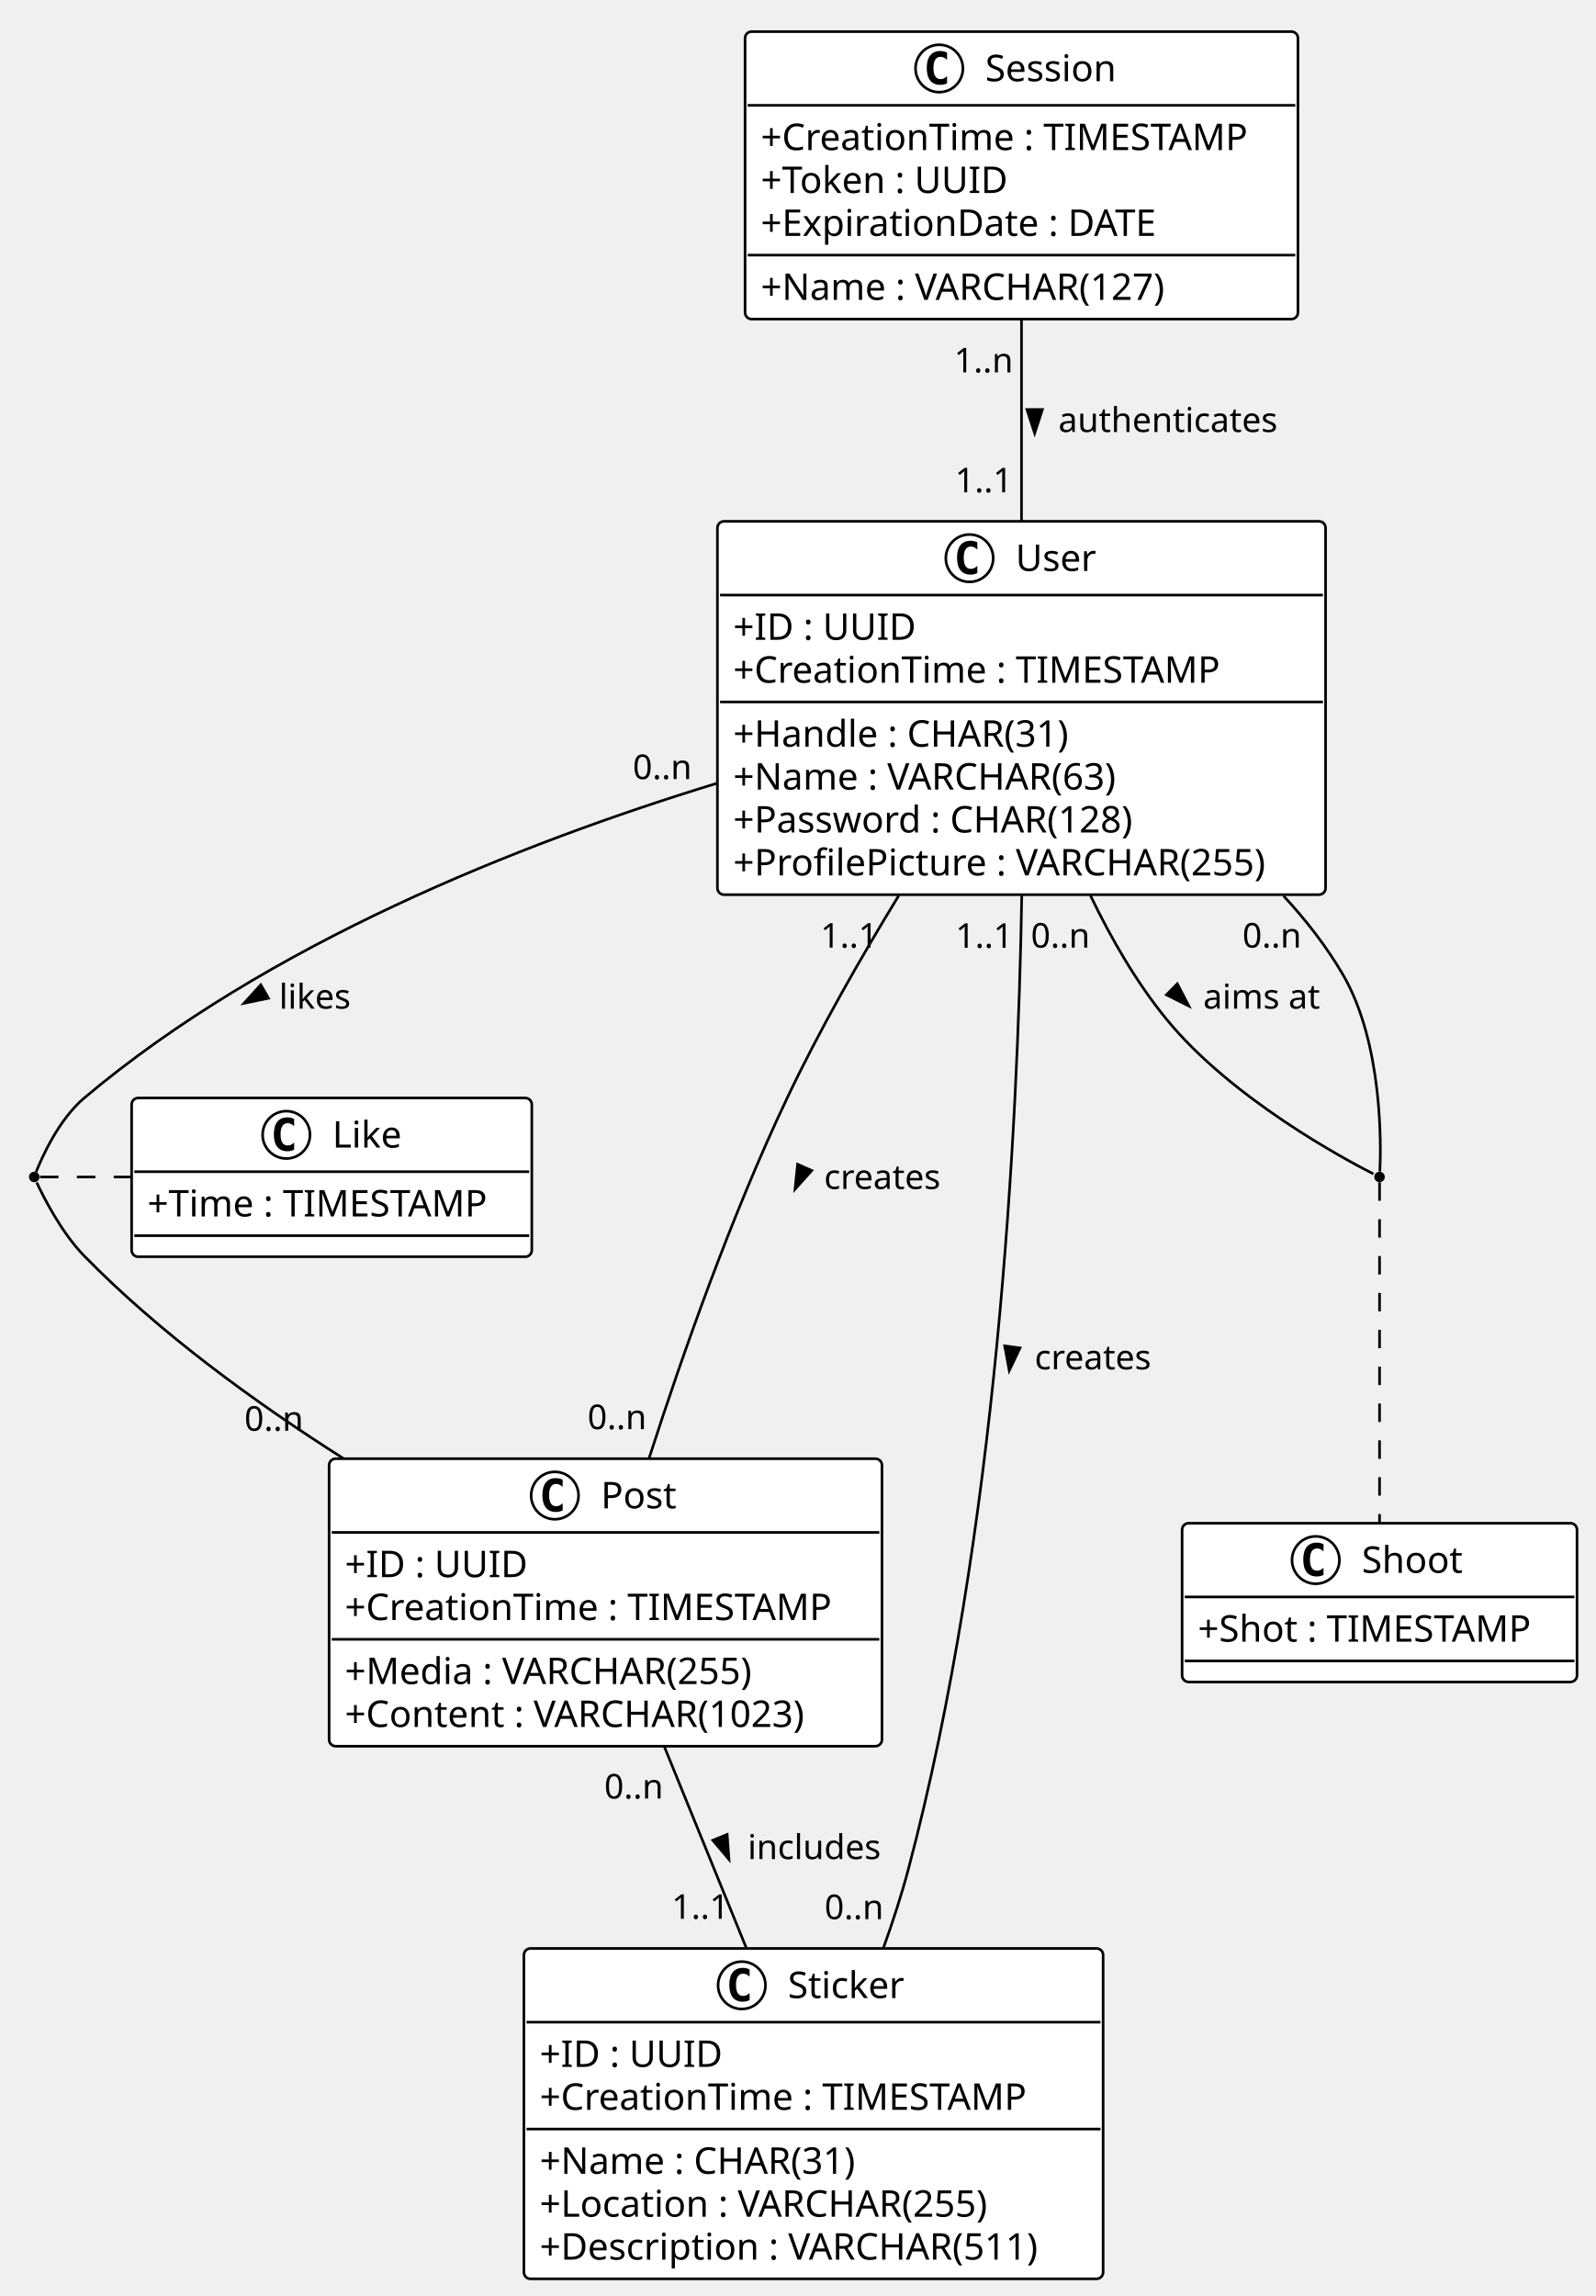
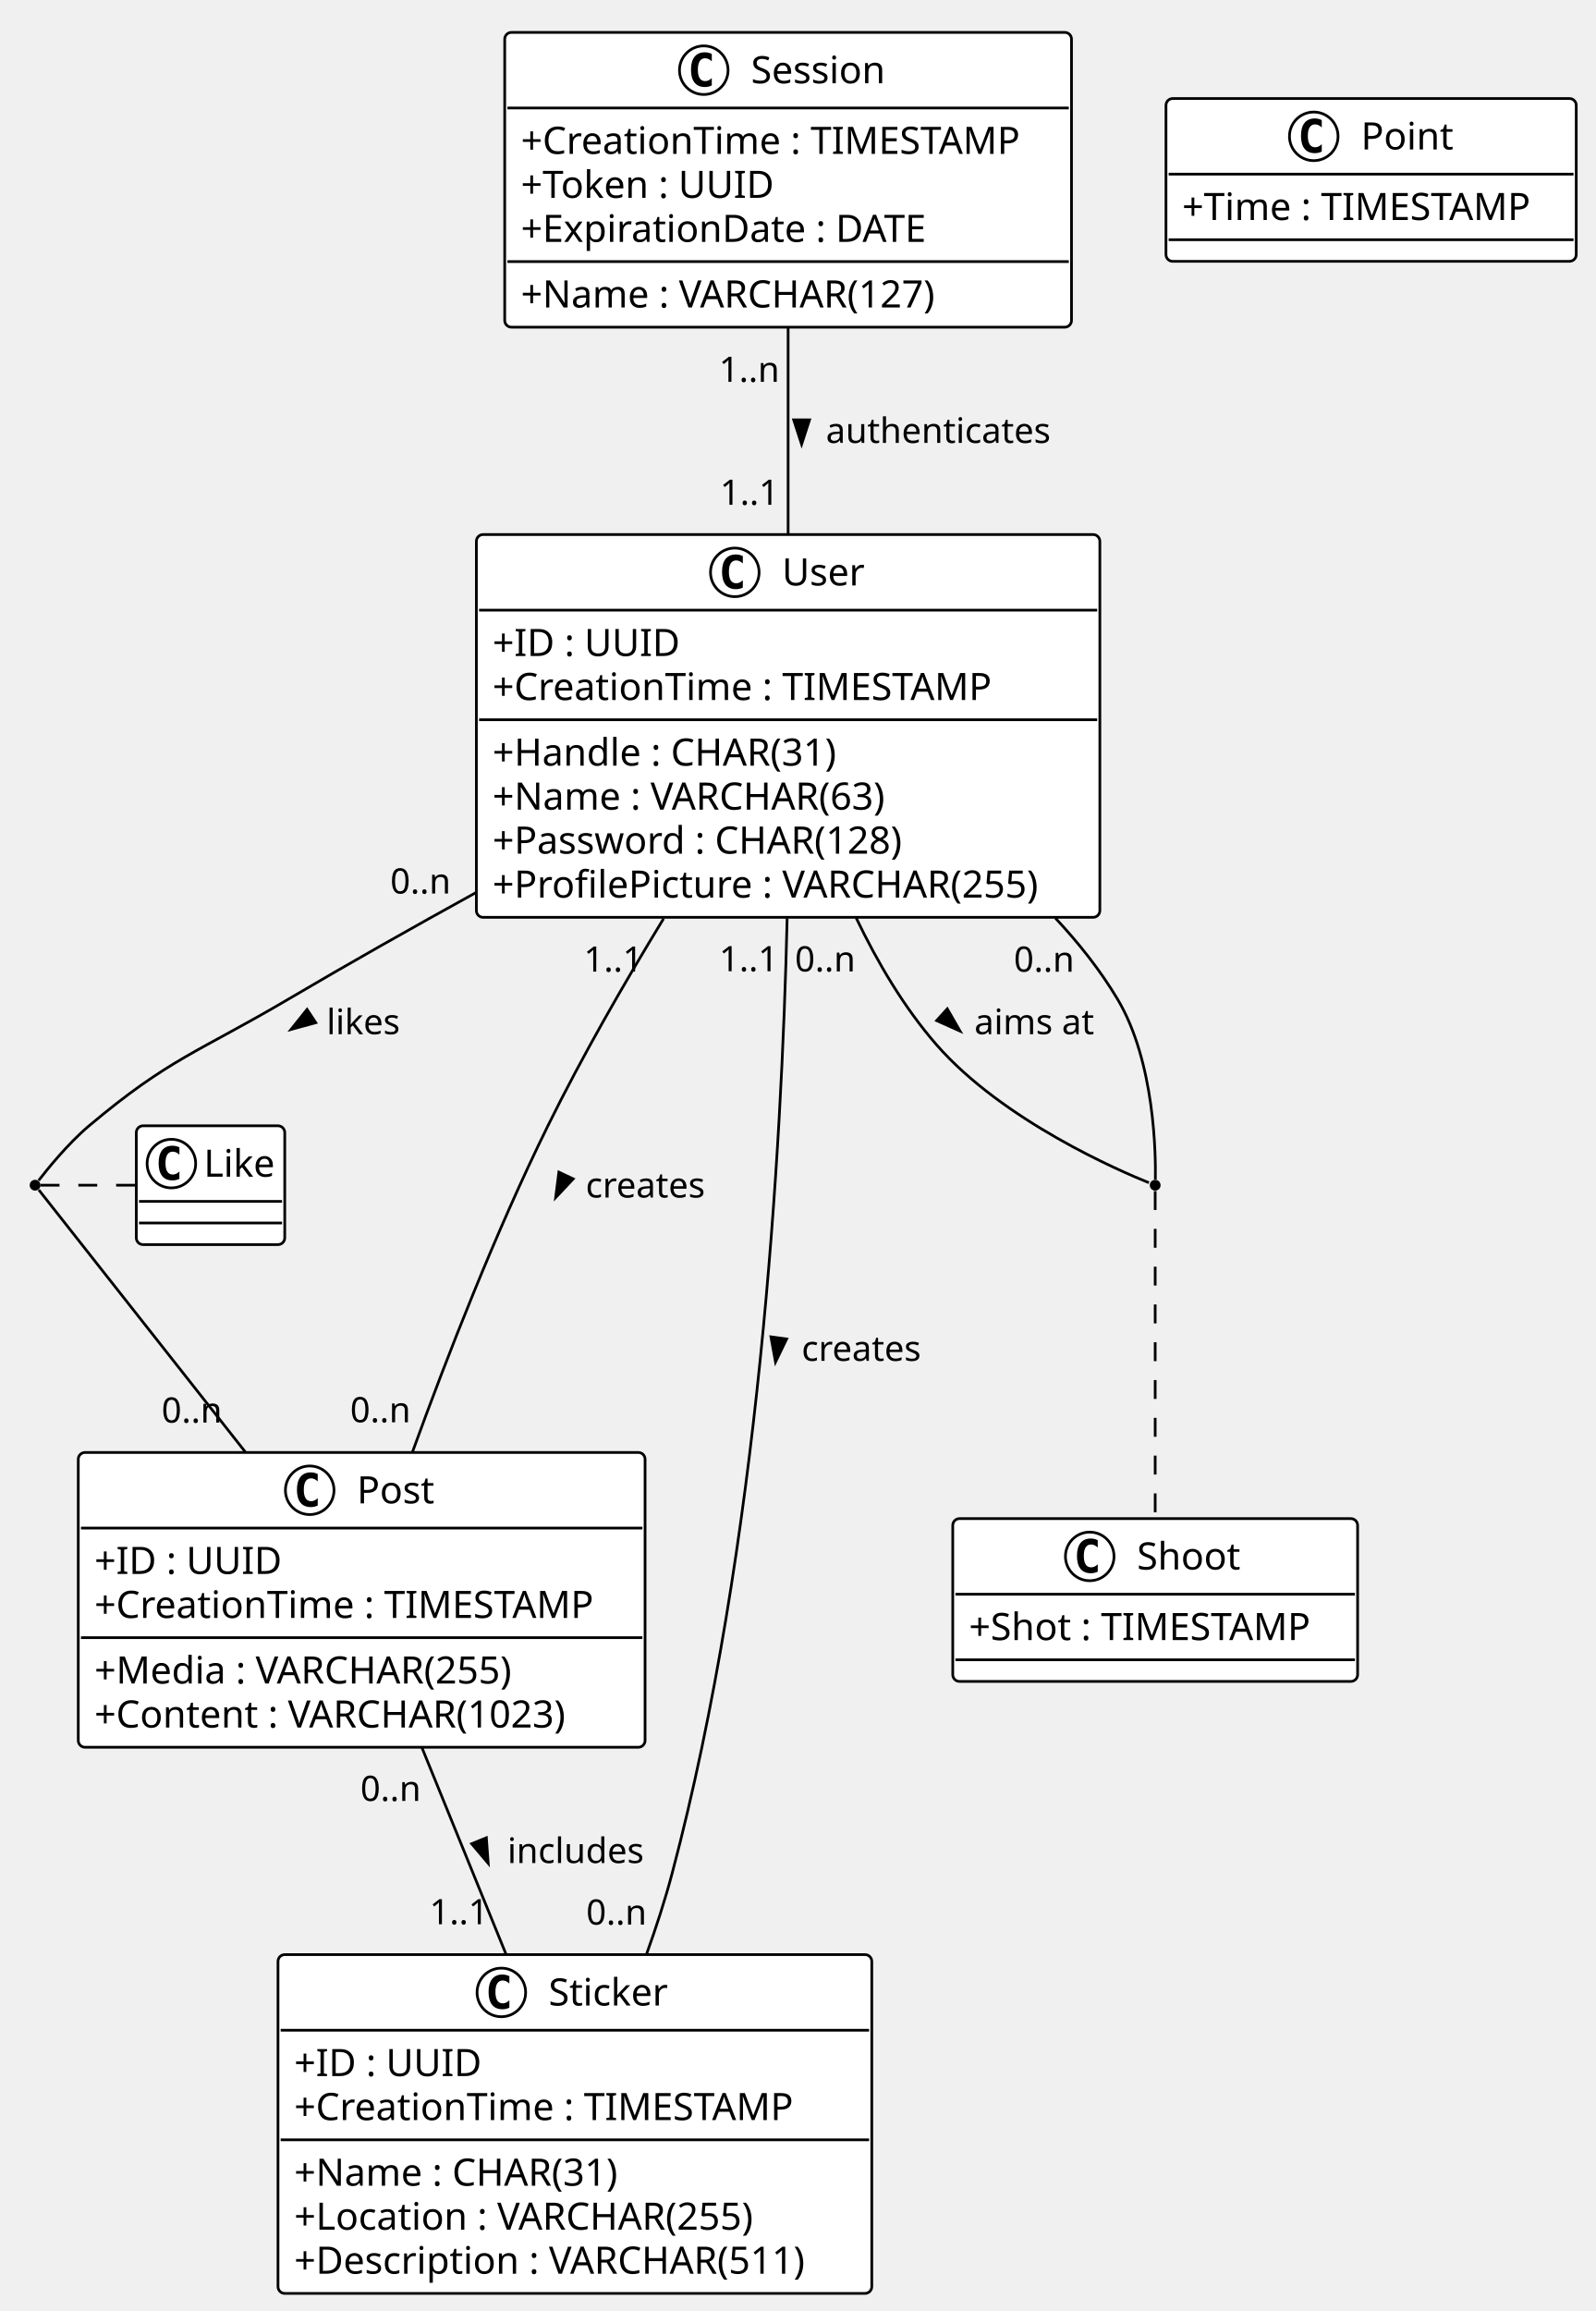
- <svg xmlns="http://www.w3.org/2000/svg" contentStyleType="text/css" height="872px" preserveAspectRatio="none" style="width:606px;height:872px;background:#FFFFFF;" version="1.1" viewBox="0 0 606 872" width="606px" zoomAndPan="magnify">
+ <svg xmlns="http://www.w3.org/2000/svg" contentStyleType="text/css" height="856px" preserveAspectRatio="none" style="width:591px;height:856px;background:#FFFFFF;" version="1.1" viewBox="0 0 591 856" width="591px" zoomAndPan="magnify">
  <defs />
  <g>
    <g id="elem_User">
-       <rect codeLine="4" fill="#FFFFFF" height="141.781" id="User" rx="2.5" ry="2.5" style="stroke:#000000;stroke-width:1.0;" width="231" x="272.5" y="198" />
-       <ellipse cx="368.25" cy="212" fill="#FFFFFF" rx="9" ry="9" style="stroke:#000000;stroke-width:1.0;" />
-       <path d="M371.219,217.641 Q370.641,217.938 370,218.078 Q369.359,218.234 368.656,218.234 Q366.156,218.234 364.828,216.594 Q363.516,214.938 363.516,211.812 Q363.516,208.688 364.828,207.031 Q366.156,205.375 368.656,205.375 Q369.359,205.375 370,205.531 Q370.656,205.688 371.219,205.984 L371.219,208.703 Q370.594,208.125 370,207.859 Q369.406,207.578 368.781,207.578 Q367.438,207.578 366.75,208.656 Q366.062,209.719 366.062,211.812 Q366.062,213.906 366.75,214.984 Q367.438,216.047 368.781,216.047 Q369.406,216.047 370,215.781 Q370.594,215.5 371.219,214.922 L371.219,217.641 Z " fill="#000000" />
-       <text fill="#000000" font-family="Verdana" font-size="14" lengthAdjust="spacing" textLength="32" x="385.75" y="216.847">User</text>
-       <line style="stroke:#000000;stroke-width:1.0;" x1="273.5" x2="502.5" y1="226" y2="226" />
-       <text fill="#000000" font-family="Verdana" font-size="14" lengthAdjust="spacing" textLength="73" x="278.5" y="242.995">+ID : UUID</text>
-       <text fill="#000000" font-family="Verdana" font-size="14" lengthAdjust="spacing" textLength="198" x="278.5" y="259.292">+CreationTime : TIMESTAMP</text>
-       <line style="stroke:#000000;stroke-width:1.0;" x1="273.5" x2="502.5" y1="266.594" y2="266.594" />
-       <text fill="#000000" font-family="Verdana" font-size="14" lengthAdjust="spacing" textLength="140" x="278.5" y="283.589">+Handle : CHAR(31)</text>
-       <text fill="#000000" font-family="Verdana" font-size="14" lengthAdjust="spacing" textLength="160" x="278.5" y="299.886">+Name : VARCHAR(63)</text>
-       <text fill="#000000" font-family="Verdana" font-size="14" lengthAdjust="spacing" textLength="168" x="278.5" y="316.183">+Password : CHAR(128)</text>
-       <text fill="#000000" font-family="Verdana" font-size="14" lengthAdjust="spacing" textLength="219" x="278.5" y="332.479">+ProfilePicture : VARCHAR(255)</text>
+       <rect codeLine="4" fill="#FFFFFF" height="141.781" id="User" rx="2.5" ry="2.5" style="stroke:#000000;stroke-width:1.0;" width="231" x="176.5" y="198" />
+       <ellipse cx="272.25" cy="212" fill="#FFFFFF" rx="9" ry="9" style="stroke:#000000;stroke-width:1.0;" />
+       <path d="M275.219,217.641 Q274.641,217.938 274,218.078 Q273.359,218.234 272.656,218.234 Q270.156,218.234 268.828,216.594 Q267.516,214.938 267.516,211.812 Q267.516,208.688 268.828,207.031 Q270.156,205.375 272.656,205.375 Q273.359,205.375 274,205.531 Q274.656,205.688 275.219,205.984 L275.219,208.703 Q274.594,208.125 274,207.859 Q273.406,207.578 272.781,207.578 Q271.438,207.578 270.75,208.656 Q270.062,209.719 270.062,211.812 Q270.062,213.906 270.75,214.984 Q271.438,216.047 272.781,216.047 Q273.406,216.047 274,215.781 Q274.594,215.5 275.219,214.922 L275.219,217.641 Z " fill="#000000" />
+       <text fill="#000000" font-family="Verdana" font-size="14" lengthAdjust="spacing" textLength="32" x="289.75" y="216.847">User</text>
+       <line style="stroke:#000000;stroke-width:1.0;" x1="177.5" x2="406.5" y1="226" y2="226" />
+       <text fill="#000000" font-family="Verdana" font-size="14" lengthAdjust="spacing" textLength="73" x="182.5" y="242.995">+ID : UUID</text>
+       <text fill="#000000" font-family="Verdana" font-size="14" lengthAdjust="spacing" textLength="198" x="182.5" y="259.292">+CreationTime : TIMESTAMP</text>
+       <line style="stroke:#000000;stroke-width:1.0;" x1="177.5" x2="406.5" y1="266.594" y2="266.594" />
+       <text fill="#000000" font-family="Verdana" font-size="14" lengthAdjust="spacing" textLength="140" x="182.5" y="283.589">+Handle : CHAR(31)</text>
+       <text fill="#000000" font-family="Verdana" font-size="14" lengthAdjust="spacing" textLength="160" x="182.5" y="299.886">+Name : VARCHAR(63)</text>
+       <text fill="#000000" font-family="Verdana" font-size="14" lengthAdjust="spacing" textLength="168" x="182.5" y="316.183">+Password : CHAR(128)</text>
+       <text fill="#000000" font-family="Verdana" font-size="14" lengthAdjust="spacing" textLength="219" x="182.5" y="332.479">+ProfilePicture : VARCHAR(255)</text>
    </g>
    <g id="elem_Post">
-       <rect codeLine="13" fill="#FFFFFF" height="109.188" id="Post" rx="2.5" ry="2.5" style="stroke:#000000;stroke-width:1.0;" width="210" x="125" y="554" />
-       <ellipse cx="210.75" cy="568" fill="#FFFFFF" rx="9" ry="9" style="stroke:#000000;stroke-width:1.0;" />
-       <path d="M213.719,573.641 Q213.141,573.938 212.5,574.078 Q211.859,574.234 211.156,574.234 Q208.656,574.234 207.328,572.594 Q206.016,570.938 206.016,567.812 Q206.016,564.688 207.328,563.031 Q208.656,561.375 211.156,561.375 Q211.859,561.375 212.5,561.531 Q213.156,561.688 213.719,561.984 L213.719,564.703 Q213.094,564.125 212.5,563.859 Q211.906,563.578 211.281,563.578 Q209.938,563.578 209.25,564.656 Q208.562,565.719 208.562,567.812 Q208.562,569.906 209.25,570.984 Q209.938,572.047 211.281,572.047 Q211.906,572.047 212.5,571.781 Q213.094,571.5 213.719,570.922 L213.719,573.641 Z " fill="#000000" />
-       <text fill="#000000" font-family="Verdana" font-size="14" lengthAdjust="spacing" textLength="31" x="228.25" y="572.847">Post</text>
-       <line style="stroke:#000000;stroke-width:1.0;" x1="126" x2="334" y1="582" y2="582" />
-       <text fill="#000000" font-family="Verdana" font-size="14" lengthAdjust="spacing" textLength="73" x="131" y="598.995">+ID : UUID</text>
-       <text fill="#000000" font-family="Verdana" font-size="14" lengthAdjust="spacing" textLength="198" x="131" y="615.292">+CreationTime : TIMESTAMP</text>
-       <line style="stroke:#000000;stroke-width:1.0;" x1="126" x2="334" y1="622.594" y2="622.594" />
-       <text fill="#000000" font-family="Verdana" font-size="14" lengthAdjust="spacing" textLength="170" x="131" y="639.589">+Media : VARCHAR(255)</text>
-       <text fill="#000000" font-family="Verdana" font-size="14" lengthAdjust="spacing" textLength="194" x="131" y="655.886">+Content : VARCHAR(1023)</text>
+       <rect codeLine="13" fill="#FFFFFF" height="109.188" id="Post" rx="2.5" ry="2.5" style="stroke:#000000;stroke-width:1.0;" width="210" x="29" y="538" />
+       <ellipse cx="114.75" cy="552" fill="#FFFFFF" rx="9" ry="9" style="stroke:#000000;stroke-width:1.0;" />
+       <path d="M117.719,557.641 Q117.141,557.938 116.5,558.078 Q115.859,558.234 115.156,558.234 Q112.656,558.234 111.328,556.594 Q110.016,554.938 110.016,551.812 Q110.016,548.688 111.328,547.031 Q112.656,545.375 115.156,545.375 Q115.859,545.375 116.5,545.531 Q117.156,545.688 117.719,545.984 L117.719,548.703 Q117.094,548.125 116.5,547.859 Q115.906,547.578 115.281,547.578 Q113.938,547.578 113.25,548.656 Q112.562,549.719 112.562,551.812 Q112.562,553.906 113.25,554.984 Q113.938,556.047 115.281,556.047 Q115.906,556.047 116.5,555.781 Q117.094,555.5 117.719,554.922 L117.719,557.641 Z " fill="#000000" />
+       <text fill="#000000" font-family="Verdana" font-size="14" lengthAdjust="spacing" textLength="31" x="132.25" y="556.847">Post</text>
+       <line style="stroke:#000000;stroke-width:1.0;" x1="30" x2="238" y1="566" y2="566" />
+       <text fill="#000000" font-family="Verdana" font-size="14" lengthAdjust="spacing" textLength="73" x="35" y="582.995">+ID : UUID</text>
+       <text fill="#000000" font-family="Verdana" font-size="14" lengthAdjust="spacing" textLength="198" x="35" y="599.292">+CreationTime : TIMESTAMP</text>
+       <line style="stroke:#000000;stroke-width:1.0;" x1="30" x2="238" y1="606.594" y2="606.594" />
+       <text fill="#000000" font-family="Verdana" font-size="14" lengthAdjust="spacing" textLength="170" x="35" y="623.589">+Media : VARCHAR(255)</text>
+       <text fill="#000000" font-family="Verdana" font-size="14" lengthAdjust="spacing" textLength="194" x="35" y="639.886">+Content : VARCHAR(1023)</text>
    </g>
    <g id="elem_Sticker">
-       <rect codeLine="24" fill="#FFFFFF" height="125.484" id="Sticker" rx="2.5" ry="2.5" style="stroke:#000000;stroke-width:1.0;" width="220" x="199" y="740" />
-       <ellipse cx="281.75" cy="754" fill="#FFFFFF" rx="9" ry="9" style="stroke:#000000;stroke-width:1.0;" />
-       <path d="M284.719,759.641 Q284.141,759.938 283.5,760.078 Q282.859,760.234 282.156,760.234 Q279.656,760.234 278.328,758.594 Q277.016,756.938 277.016,753.812 Q277.016,750.688 278.328,749.031 Q279.656,747.375 282.156,747.375 Q282.859,747.375 283.5,747.531 Q284.156,747.688 284.719,747.984 L284.719,750.703 Q284.094,750.125 283.5,749.859 Q282.906,749.578 282.281,749.578 Q280.938,749.578 280.25,750.656 Q279.562,751.719 279.562,753.812 Q279.562,755.906 280.25,756.984 Q280.938,758.047 282.281,758.047 Q282.906,758.047 283.5,757.781 Q284.094,757.5 284.719,756.922 L284.719,759.641 Z " fill="#000000" />
-       <text fill="#000000" font-family="Verdana" font-size="14" lengthAdjust="spacing" textLength="47" x="299.25" y="758.847">Sticker</text>
-       <line style="stroke:#000000;stroke-width:1.0;" x1="200" x2="418" y1="768" y2="768" />
-       <text fill="#000000" font-family="Verdana" font-size="14" lengthAdjust="spacing" textLength="73" x="205" y="784.995">+ID : UUID</text>
-       <text fill="#000000" font-family="Verdana" font-size="14" lengthAdjust="spacing" textLength="198" x="205" y="801.292">+CreationTime : TIMESTAMP</text>
-       <line style="stroke:#000000;stroke-width:1.0;" x1="200" x2="418" y1="808.594" y2="808.594" />
-       <text fill="#000000" font-family="Verdana" font-size="14" lengthAdjust="spacing" textLength="132" x="205" y="825.589">+Name : CHAR(31)</text>
-       <text fill="#000000" font-family="Verdana" font-size="14" lengthAdjust="spacing" textLength="187" x="205" y="841.886">+Location : VARCHAR(255)</text>
-       <text fill="#000000" font-family="Verdana" font-size="14" lengthAdjust="spacing" textLength="208" x="205" y="858.183">+Description : VARCHAR(511)</text>
+       <rect codeLine="24" fill="#FFFFFF" height="125.484" id="Sticker" rx="2.5" ry="2.5" style="stroke:#000000;stroke-width:1.0;" width="220" x="103" y="724" />
+       <ellipse cx="185.75" cy="738" fill="#FFFFFF" rx="9" ry="9" style="stroke:#000000;stroke-width:1.0;" />
+       <path d="M188.719,743.641 Q188.141,743.938 187.5,744.078 Q186.859,744.234 186.156,744.234 Q183.656,744.234 182.328,742.594 Q181.016,740.938 181.016,737.812 Q181.016,734.688 182.328,733.031 Q183.656,731.375 186.156,731.375 Q186.859,731.375 187.5,731.531 Q188.156,731.688 188.719,731.984 L188.719,734.703 Q188.094,734.125 187.5,733.859 Q186.906,733.578 186.281,733.578 Q184.938,733.578 184.25,734.656 Q183.562,735.719 183.562,737.812 Q183.562,739.906 184.25,740.984 Q184.938,742.047 186.281,742.047 Q186.906,742.047 187.5,741.781 Q188.094,741.5 188.719,740.922 L188.719,743.641 Z " fill="#000000" />
+       <text fill="#000000" font-family="Verdana" font-size="14" lengthAdjust="spacing" textLength="47" x="203.25" y="742.847">Sticker</text>
+       <line style="stroke:#000000;stroke-width:1.0;" x1="104" x2="322" y1="752" y2="752" />
+       <text fill="#000000" font-family="Verdana" font-size="14" lengthAdjust="spacing" textLength="73" x="109" y="768.995">+ID : UUID</text>
+       <text fill="#000000" font-family="Verdana" font-size="14" lengthAdjust="spacing" textLength="198" x="109" y="785.292">+CreationTime : TIMESTAMP</text>
+       <line style="stroke:#000000;stroke-width:1.0;" x1="104" x2="322" y1="792.594" y2="792.594" />
+       <text fill="#000000" font-family="Verdana" font-size="14" lengthAdjust="spacing" textLength="132" x="109" y="809.589">+Name : CHAR(31)</text>
+       <text fill="#000000" font-family="Verdana" font-size="14" lengthAdjust="spacing" textLength="187" x="109" y="825.886">+Location : VARCHAR(255)</text>
+       <text fill="#000000" font-family="Verdana" font-size="14" lengthAdjust="spacing" textLength="208" x="109" y="842.183">+Description : VARCHAR(511)</text>
    </g>
    <g id="elem_Shoot">
-       <rect codeLine="44" fill="#FFFFFF" height="60.297" id="Shoot" rx="2.5" ry="2.5" style="stroke:#000000;stroke-width:1.0;" width="150" x="449" y="578.5" />
-       <ellipse cx="499.75" cy="592.5" fill="#FFFFFF" rx="9" ry="9" style="stroke:#000000;stroke-width:1.0;" />
-       <path d="M502.719,598.141 Q502.141,598.438 501.5,598.578 Q500.859,598.734 500.156,598.734 Q497.656,598.734 496.328,597.094 Q495.016,595.438 495.016,592.312 Q495.016,589.188 496.328,587.531 Q497.656,585.875 500.156,585.875 Q500.859,585.875 501.5,586.031 Q502.156,586.188 502.719,586.484 L502.719,589.203 Q502.094,588.625 501.5,588.359 Q500.906,588.078 500.281,588.078 Q498.938,588.078 498.25,589.156 Q497.562,590.219 497.562,592.312 Q497.562,594.406 498.25,595.484 Q498.938,596.547 500.281,596.547 Q500.906,596.547 501.5,596.281 Q502.094,596 502.719,595.422 L502.719,598.141 Z " fill="#000000" />
-       <text fill="#000000" font-family="Verdana" font-size="14" lengthAdjust="spacing" textLength="41" x="517.25" y="597.347">Shoot</text>
-       <line style="stroke:#000000;stroke-width:1.0;" x1="450" x2="598" y1="606.5" y2="606.5" />
-       <text fill="#000000" font-family="Verdana" font-size="14" lengthAdjust="spacing" textLength="138" x="455" y="623.495">+Shot : TIMESTAMP</text>
-       <line style="stroke:#000000;stroke-width:1.0;" x1="450" x2="598" y1="630.797" y2="630.797" />
+       <rect codeLine="44" fill="#FFFFFF" height="60.297" id="Shoot" rx="2.5" ry="2.5" style="stroke:#000000;stroke-width:1.0;" width="150" x="353" y="562.5" />
+       <ellipse cx="403.75" cy="576.5" fill="#FFFFFF" rx="9" ry="9" style="stroke:#000000;stroke-width:1.0;" />
+       <path d="M406.719,582.141 Q406.141,582.438 405.5,582.578 Q404.859,582.734 404.156,582.734 Q401.656,582.734 400.328,581.094 Q399.016,579.438 399.016,576.312 Q399.016,573.188 400.328,571.531 Q401.656,569.875 404.156,569.875 Q404.859,569.875 405.5,570.031 Q406.156,570.188 406.719,570.484 L406.719,573.203 Q406.094,572.625 405.5,572.359 Q404.906,572.078 404.281,572.078 Q402.938,572.078 402.25,573.156 Q401.562,574.219 401.562,576.312 Q401.562,578.406 402.25,579.484 Q402.938,580.547 404.281,580.547 Q404.906,580.547 405.5,580.281 Q406.094,580 406.719,579.422 L406.719,582.141 Z " fill="#000000" />
+       <text fill="#000000" font-family="Verdana" font-size="14" lengthAdjust="spacing" textLength="41" x="421.25" y="581.347">Shoot</text>
+       <line style="stroke:#000000;stroke-width:1.0;" x1="354" x2="502" y1="590.5" y2="590.5" />
+       <text fill="#000000" font-family="Verdana" font-size="14" lengthAdjust="spacing" textLength="138" x="359" y="607.495">+Shot : TIMESTAMP</text>
+       <line style="stroke:#000000;stroke-width:1.0;" x1="354" x2="502" y1="614.797" y2="614.797" />
    </g>
-     <ellipse cx="524" cy="447" fill="#000000" rx="2" ry="2" style="stroke:none;stroke-width:1.0;" />
+     <ellipse cx="428" cy="439" fill="#000000" rx="2" ry="2" style="stroke:none;stroke-width:1.0;" />
    <g id="elem_Session">
-       <rect codeLine="60" fill="#FFFFFF" height="109.188" id="Session" rx="2.5" ry="2.5" style="stroke:#000000;stroke-width:1.0;" width="210" x="283" y="12" />
-       <ellipse cx="356.75" cy="26" fill="#FFFFFF" rx="9" ry="9" style="stroke:#000000;stroke-width:1.0;" />
-       <path d="M359.719,31.641 Q359.141,31.938 358.5,32.078 Q357.859,32.234 357.156,32.234 Q354.656,32.234 353.328,30.594 Q352.016,28.938 352.016,25.812 Q352.016,22.688 353.328,21.031 Q354.656,19.375 357.156,19.375 Q357.859,19.375 358.5,19.531 Q359.156,19.688 359.719,19.984 L359.719,22.703 Q359.094,22.125 358.5,21.859 Q357.906,21.578 357.281,21.578 Q355.938,21.578 355.25,22.656 Q354.562,23.719 354.562,25.812 Q354.562,27.906 355.25,28.984 Q355.938,30.047 357.281,30.047 Q357.906,30.047 358.5,29.781 Q359.094,29.5 359.719,28.922 L359.719,31.641 Z " fill="#000000" />
-       <text fill="#000000" font-family="Verdana" font-size="14" lengthAdjust="spacing" textLength="55" x="374.25" y="30.847">Session</text>
-       <line style="stroke:#000000;stroke-width:1.0;" x1="284" x2="492" y1="40" y2="40" />
-       <text fill="#000000" font-family="Verdana" font-size="14" lengthAdjust="spacing" textLength="198" x="289" y="56.995">+CreationTime : TIMESTAMP</text>
-       <text fill="#000000" font-family="Verdana" font-size="14" lengthAdjust="spacing" textLength="103" x="289" y="73.292">+Token : UUID</text>
-       <text fill="#000000" font-family="Verdana" font-size="14" lengthAdjust="spacing" textLength="163" x="289" y="89.589">+ExpirationDate : DATE</text>
-       <line style="stroke:#000000;stroke-width:1.0;" x1="284" x2="492" y1="96.891" y2="96.891" />
-       <text fill="#000000" font-family="Verdana" font-size="14" lengthAdjust="spacing" textLength="169" x="289" y="113.886">+Name : VARCHAR(127)</text>
+       <rect codeLine="60" fill="#FFFFFF" height="109.188" id="Session" rx="2.5" ry="2.5" style="stroke:#000000;stroke-width:1.0;" width="210" x="187" y="12" />
+       <ellipse cx="260.75" cy="26" fill="#FFFFFF" rx="9" ry="9" style="stroke:#000000;stroke-width:1.0;" />
+       <path d="M263.719,31.641 Q263.141,31.938 262.5,32.078 Q261.859,32.234 261.156,32.234 Q258.656,32.234 257.328,30.594 Q256.016,28.938 256.016,25.812 Q256.016,22.688 257.328,21.031 Q258.656,19.375 261.156,19.375 Q261.859,19.375 262.5,19.531 Q263.156,19.688 263.719,19.984 L263.719,22.703 Q263.094,22.125 262.5,21.859 Q261.906,21.578 261.281,21.578 Q259.938,21.578 259.25,22.656 Q258.562,23.719 258.562,25.812 Q258.562,27.906 259.25,28.984 Q259.938,30.047 261.281,30.047 Q261.906,30.047 262.5,29.781 Q263.094,29.5 263.719,28.922 L263.719,31.641 Z " fill="#000000" />
+       <text fill="#000000" font-family="Verdana" font-size="14" lengthAdjust="spacing" textLength="55" x="278.25" y="30.847">Session</text>
+       <line style="stroke:#000000;stroke-width:1.0;" x1="188" x2="396" y1="40" y2="40" />
+       <text fill="#000000" font-family="Verdana" font-size="14" lengthAdjust="spacing" textLength="198" x="193" y="56.995">+CreationTime : TIMESTAMP</text>
+       <text fill="#000000" font-family="Verdana" font-size="14" lengthAdjust="spacing" textLength="103" x="193" y="73.292">+Token : UUID</text>
+       <text fill="#000000" font-family="Verdana" font-size="14" lengthAdjust="spacing" textLength="163" x="193" y="89.589">+ExpirationDate : DATE</text>
+       <line style="stroke:#000000;stroke-width:1.0;" x1="188" x2="396" y1="96.891" y2="96.891" />
+       <text fill="#000000" font-family="Verdana" font-size="14" lengthAdjust="spacing" textLength="169" x="193" y="113.886">+Name : VARCHAR(127)</text>
    </g>
    <g id="elem_Like">
-       <rect codeLine="52" fill="#FFFFFF" height="60.297" id="Like" rx="2.5" ry="2.5" style="stroke:#000000;stroke-width:1.0;" width="152" x="50" y="417" />
-       <ellipse cx="108.75" cy="431" fill="#FFFFFF" rx="9" ry="9" style="stroke:#000000;stroke-width:1.0;" />
-       <path d="M111.719,436.641 Q111.141,436.938 110.5,437.078 Q109.859,437.234 109.156,437.234 Q106.656,437.234 105.328,435.594 Q104.016,433.938 104.016,430.812 Q104.016,427.688 105.328,426.031 Q106.656,424.375 109.156,424.375 Q109.859,424.375 110.5,424.531 Q111.156,424.688 111.719,424.984 L111.719,427.703 Q111.094,427.125 110.5,426.859 Q109.906,426.578 109.281,426.578 Q107.938,426.578 107.25,427.656 Q106.562,428.719 106.562,430.812 Q106.562,432.906 107.25,433.984 Q107.938,435.047 109.281,435.047 Q109.906,435.047 110.5,434.781 Q111.094,434.5 111.719,433.922 L111.719,436.641 Z " fill="#000000" />
-       <text fill="#000000" font-family="Verdana" font-size="14" lengthAdjust="spacing" textLength="27" x="126.25" y="435.847">Like</text>
-       <line style="stroke:#000000;stroke-width:1.0;" x1="51" x2="201" y1="445" y2="445" />
-       <text fill="#000000" font-family="Verdana" font-size="14" lengthAdjust="spacing" textLength="140" x="56" y="461.995">+Time : TIMESTAMP</text>
-       <line style="stroke:#000000;stroke-width:1.0;" x1="51" x2="201" y1="469.297" y2="469.297" />
+       <rect fill="#FFFFFF" height="44" id="Like" rx="2.5" ry="2.5" style="stroke:#000000;stroke-width:1.0;" width="55" x="50.5" y="417" />
+       <ellipse cx="63.5" cy="431" fill="#FFFFFF" rx="9" ry="9" style="stroke:#000000;stroke-width:1.0;" />
+       <path d="M66.469,436.641 Q65.891,436.938 65.25,437.078 Q64.609,437.234 63.906,437.234 Q61.406,437.234 60.078,435.594 Q58.766,433.938 58.766,430.812 Q58.766,427.688 60.078,426.031 Q61.406,424.375 63.906,424.375 Q64.609,424.375 65.25,424.531 Q65.906,424.688 66.469,424.984 L66.469,427.703 Q65.844,427.125 65.25,426.859 Q64.656,426.578 64.031,426.578 Q62.688,426.578 62,427.656 Q61.312,428.719 61.312,430.812 Q61.312,432.906 62,433.984 Q62.688,435.047 64.031,435.047 Q64.656,435.047 65.25,434.781 Q65.844,434.5 66.469,433.922 L66.469,436.641 Z " fill="#000000" />
+       <text fill="#000000" font-family="Verdana" font-size="14" lengthAdjust="spacing" textLength="27" x="75.5" y="435.847">Like</text>
+       <line style="stroke:#000000;stroke-width:1.0;" x1="51.5" x2="104.5" y1="445" y2="445" />
+       <line style="stroke:#000000;stroke-width:1.0;" x1="51.5" x2="104.5" y1="453" y2="453" />
    </g>
-     <ellipse cx="13" cy="447" fill="#000000" rx="2" ry="2" style="stroke:none;stroke-width:1.0;" />
-     <g id="link_User_apoint92">
-       <path d="M414.176,340.08 C422.026,356.428 431.636,373.081 443,387 C467.792,417.365 511.214,440.529 521.682,445.845 " fill="none" id="User-apoint92" style="stroke:#000000;stroke-width:1.0;" />
-       <polygon fill="#000000" points="451.564,382.073,447.178,373.635,443.055,377.825,451.564,382.073" style="stroke:#000000;stroke-width:1.0;" />
-       <text fill="#000000" font-family="Verdana" font-size="13" lengthAdjust="spacing" textLength="48" x="457" y="383.067">aims at</text>
-       <text fill="#000000" font-family="Verdana" font-size="13" lengthAdjust="spacing" textLength="24" x="391.572" y="359.899">0..n</text>
+     <ellipse cx="13" cy="439" fill="#000000" rx="2" ry="2" style="stroke:none;stroke-width:1.0;" />
+     <g id="elem_Point">
+       <rect codeLine="52" fill="#FFFFFF" height="60.297" id="Point" rx="2.5" ry="2.5" style="stroke:#000000;stroke-width:1.0;" width="152" x="432" y="36.5" />
+       <ellipse cx="486.75" cy="50.5" fill="#FFFFFF" rx="9" ry="9" style="stroke:#000000;stroke-width:1.0;" />
+       <path d="M489.719,56.141 Q489.141,56.438 488.5,56.578 Q487.859,56.734 487.156,56.734 Q484.656,56.734 483.328,55.094 Q482.016,53.438 482.016,50.312 Q482.016,47.188 483.328,45.531 Q484.656,43.875 487.156,43.875 Q487.859,43.875 488.5,44.031 Q489.156,44.188 489.719,44.484 L489.719,47.203 Q489.094,46.625 488.5,46.359 Q487.906,46.078 487.281,46.078 Q485.938,46.078 485.25,47.156 Q484.562,48.219 484.562,50.312 Q484.562,52.406 485.25,53.484 Q485.938,54.547 487.281,54.547 Q487.906,54.547 488.5,54.281 Q489.094,54 489.719,53.422 L489.719,56.141 Z " fill="#000000" />
+       <text fill="#000000" font-family="Verdana" font-size="14" lengthAdjust="spacing" textLength="35" x="504.25" y="55.347">Point</text>
+       <line style="stroke:#000000;stroke-width:1.0;" x1="433" x2="583" y1="64.5" y2="64.5" />
+       <text fill="#000000" font-family="Verdana" font-size="14" lengthAdjust="spacing" textLength="140" x="438" y="81.495">+Time : TIMESTAMP</text>
+       <line style="stroke:#000000;stroke-width:1.0;" x1="433" x2="583" y1="88.797" y2="88.797" />
    </g>
-     <g id="link_apoint92_User">
-       <path d="M524.119,444.923 C524.562,435.52 525.375,396.266 510,370 C503.819,359.44 496.1,349.499 487.565,340.282 " fill="none" id="apoint92-User" style="stroke:#000000;stroke-width:1.0;" />
-       <text fill="#000000" font-family="Verdana" font-size="13" lengthAdjust="spacing" textLength="24" x="471.911" y="359.874">0..n</text>
+     <g id="link_User_apoint114">
+       <path d="M317.226,340.016 C325.147,356.546 335.028,373.299 347,387 C371.63,415.188 415.173,433.86 425.674,438.087 " fill="none" id="User-apoint114" style="stroke:#000000;stroke-width:1.0;" />
+       <polygon fill="#000000" points="355.709,381.92,350.971,373.673,347.029,378.033,355.709,381.92" style="stroke:#000000;stroke-width:1.0;" />
+       <text fill="#000000" font-family="Verdana" font-size="13" lengthAdjust="spacing" textLength="48" x="361" y="383.067">aims at</text>
+       <text fill="#000000" font-family="Verdana" font-size="13" lengthAdjust="spacing" textLength="24" x="294.528" y="359.829">0..n</text>
    </g>
-     <g id="link_apoint92_Shoot">
-       <path d="M524,449.042 C524,462.187 524,535.68 524,578.159 " fill="none" id="apoint92-Shoot" style="stroke:#000000;stroke-width:1.0;stroke-dasharray:7.0,7.0;" />
+     <g id="link_apoint114_User">
+       <path d="M428.063,436.904 C428.232,428.072 427.945,393.278 414,370 C407.641,359.385 399.748,349.382 391.057,340.102 " fill="none" id="apoint114-User" style="stroke:#000000;stroke-width:1.0;" />
+       <text fill="#000000" font-family="Verdana" font-size="13" lengthAdjust="spacing" textLength="24" x="375.626" y="359.924">0..n</text>
+     </g>
+     <g id="link_apoint114_Shoot">
+       <path d="M428,441.17 C428,454.106 428,521.855 428,562.188 " fill="none" id="apoint114-Shoot" style="stroke:#000000;stroke-width:1.0;stroke-dasharray:7.0,7.0;" />
    </g>
    <g id="link_User_Post">
-       <path codeLine="37" d="M341.408,340.082 C326.796,363.976 311.29,391.138 299,417 C277.765,461.685 259.12,514.768 246.583,553.7 " fill="none" id="User-Post" style="stroke:#000000;stroke-width:1.0;" />
-       <polygon fill="#000000" points="301.971,451.636,308.327,444.562,302.955,442.177,301.971,451.636" style="stroke:#000000;stroke-width:1.0;" />
-       <text fill="#000000" font-family="Verdana" font-size="13" lengthAdjust="spacing" textLength="48" x="313" y="451.567">creates</text>
-       <text fill="#000000" font-family="Verdana" font-size="13" lengthAdjust="spacing" textLength="24" x="311.641" y="359.901">1..1</text>
-       <text fill="#000000" font-family="Verdana" font-size="13" lengthAdjust="spacing" textLength="24" x="223.17" y="542.781">0..n</text>
+       <path codeLine="37" d="M245.845,340.293 C231.261,364.201 215.661,391.318 203,417 C183.602,456.349 165.607,502.589 152.86,537.725 " fill="none" id="User-Post" style="stroke:#000000;stroke-width:1.0;" />
+       <polygon fill="#000000" points="205.87,443.59,212.382,436.659,207.065,434.155,205.87,443.59" style="stroke:#000000;stroke-width:1.0;" />
+       <text fill="#000000" font-family="Verdana" font-size="13" lengthAdjust="spacing" textLength="48" x="217" y="443.567">creates</text>
+       <text fill="#000000" font-family="Verdana" font-size="13" lengthAdjust="spacing" textLength="24" x="216.302" y="359.887">1..1</text>
+       <text fill="#000000" font-family="Verdana" font-size="13" lengthAdjust="spacing" textLength="24" x="129.739" y="526.81">0..n</text>
    </g>
    <g id="link_User_Sticker">
-       <path codeLine="38" d="M388.096,340.133 C386.623,428.355 378.803,582.676 345,710 C342.391,719.827 339.073,730.037 335.51,739.932 " fill="none" id="User-Sticker" style="stroke:#000000;stroke-width:1.0;" />
-       <polygon fill="#000000" points="383.348,520.524,387.441,511.939,381.614,511.173,383.348,520.524" style="stroke:#000000;stroke-width:1.0;" />
-       <text fill="#000000" font-family="Verdana" font-size="13" lengthAdjust="spacing" textLength="48" x="393" y="520.067">creates</text>
-       <text fill="#000000" font-family="Verdana" font-size="13" lengthAdjust="spacing" textLength="24" x="362.925" y="359.957">1..1</text>
-       <text fill="#000000" font-family="Verdana" font-size="13" lengthAdjust="spacing" textLength="24" x="313.188" y="728.877">0..n</text>
+       <path codeLine="38" d="M291.637,340.163 C289.648,425.581 281.255,572.505 249,694 C246.391,703.827 243.073,714.037 239.51,723.932 " fill="none" id="User-Sticker" style="stroke:#000000;stroke-width:1.0;" />
+       <polygon fill="#000000" points="287.327,504.521,291.457,495.954,285.632,495.163,287.327,504.521" style="stroke:#000000;stroke-width:1.0;" />
+       <text fill="#000000" font-family="Verdana" font-size="13" lengthAdjust="spacing" textLength="48" x="297" y="504.067">creates</text>
+       <text fill="#000000" font-family="Verdana" font-size="13" lengthAdjust="spacing" textLength="24" x="266.459" y="359.744">1..1</text>
+       <text fill="#000000" font-family="Verdana" font-size="13" lengthAdjust="spacing" textLength="24" x="217.188" y="712.877">0..n</text>
    </g>
    <g id="link_Post_Sticker">
-       <path codeLine="39" d="M252.216,663.056 C261.937,686.927 273.397,715.07 283.467,739.799 " fill="none" id="Post-Sticker" style="stroke:#000000;stroke-width:1.0;" />
-       <polygon fill="#000000" points="276.886,706.197,276.196,696.712,270.752,698.928,276.886,706.197" style="stroke:#000000;stroke-width:1.0;" />
-       <text fill="#000000" font-family="Verdana" font-size="13" lengthAdjust="spacing" textLength="52" x="284" y="706.067">includes</text>
-       <text fill="#000000" font-family="Verdana" font-size="13" lengthAdjust="spacing" textLength="24" x="229.525" y="683.07">0..n</text>
-       <text fill="#000000" font-family="Verdana" font-size="13" lengthAdjust="spacing" textLength="24" x="255.128" y="728.729">1..1</text>
+       <path codeLine="39" d="M156.216,647.056 C165.937,670.927 177.397,699.07 187.467,723.799 " fill="none" id="Post-Sticker" style="stroke:#000000;stroke-width:1.0;" />
+       <polygon fill="#000000" points="180.886,690.197,180.196,680.712,174.752,682.928,180.886,690.197" style="stroke:#000000;stroke-width:1.0;" />
+       <text fill="#000000" font-family="Verdana" font-size="13" lengthAdjust="spacing" textLength="52" x="188" y="690.067">includes</text>
+       <text fill="#000000" font-family="Verdana" font-size="13" lengthAdjust="spacing" textLength="24" x="133.525" y="667.07">0..n</text>
+       <text fill="#000000" font-family="Verdana" font-size="13" lengthAdjust="spacing" textLength="24" x="159.128" y="712.729">1..1</text>
    </g>
    <g id="link_Session_User">
-       <path codeLine="41" d="M388,121.033 C388,144.696 388,172.719 388,197.979 " fill="none" id="Session-User" style="stroke:#000000;stroke-width:1.0;" />
-       <polygon fill="#000000" points="393,164.566,395.939,155.521,390.061,155.521,393,164.566" style="stroke:#000000;stroke-width:1.0;" />
-       <text fill="#000000" font-family="Verdana" font-size="13" lengthAdjust="spacing" textLength="88" x="402" y="164.067">authenticates</text>
-       <text fill="#000000" font-family="Verdana" font-size="13" lengthAdjust="spacing" textLength="24" x="362.387" y="141.432">1..n</text>
-       <text fill="#000000" font-family="Verdana" font-size="13" lengthAdjust="spacing" textLength="24" x="362.762" y="186.966">1..1</text>
+       <path codeLine="41" d="M292,121.033 C292,144.696 292,172.719 292,197.979 " fill="none" id="Session-User" style="stroke:#000000;stroke-width:1.0;" />
+       <polygon fill="#000000" points="297,164.566,299.939,155.521,294.061,155.521,297,164.566" style="stroke:#000000;stroke-width:1.0;" />
+       <text fill="#000000" font-family="Verdana" font-size="13" lengthAdjust="spacing" textLength="88" x="306" y="164.067">authenticates</text>
+       <text fill="#000000" font-family="Verdana" font-size="13" lengthAdjust="spacing" textLength="24" x="266.387" y="141.432">1..n</text>
+       <text fill="#000000" font-family="Verdana" font-size="13" lengthAdjust="spacing" textLength="24" x="266.762" y="186.966">1..1</text>
    </g>
-     <g id="link_User_apoint104">
-       <path d="M272.143,297.536 C197.385,320.385 101.489,358.457 32,417 C22.193,425.262 15.78,439.903 13.719,445.103 " fill="none" id="User-apoint104" style="stroke:#000000;stroke-width:1.0;" />
-       <polygon fill="#000000" points="92.658,381.046,101.97,379.113,99.055,374.008,92.658,381.046" style="stroke:#000000;stroke-width:1.0;" />
-       <text fill="#000000" font-family="Verdana" font-size="13" lengthAdjust="spacing" textLength="28" x="106" y="383.067">likes</text>
-       <text fill="#000000" font-family="Verdana" font-size="13" lengthAdjust="spacing" textLength="24" x="240.352" y="295.896">0..n</text>
+     <g id="link_User_apoint126">
+       <path d="M176.367,330.599 C153.235,343.35 129.222,356.896 107,370 C73.439,389.79 62.814,391.917 33,417 C25.1,423.646 17.337,433.335 14.318,437.256 " fill="none" id="User-apoint126" style="stroke:#000000;stroke-width:1.0;" />
+       <polygon fill="#000000" points="107.823,381.315,116.995,378.797,113.763,373.888,107.823,381.315" style="stroke:#000000;stroke-width:1.0;" />
+       <text fill="#000000" font-family="Verdana" font-size="13" lengthAdjust="spacing" textLength="28" x="121" y="383.067">likes</text>
+       <text fill="#000000" font-family="Verdana" font-size="13" lengthAdjust="spacing" textLength="24" x="144.59" y="330.973">0..n</text>
    </g>
-     <g id="link_apoint104_Post">
-       <path d="M13.945,449.098 C16.361,454.298 23.204,468.011 32,477 C60.645,506.272 96.839,532.613 130.424,553.895 " fill="none" id="apoint104-Post" style="stroke:#000000;stroke-width:1.0;" />
-       <text fill="#000000" font-family="Verdana" font-size="13" lengthAdjust="spacing" textLength="24" x="92.826" y="543.389">0..n</text>
+     <g id="link_apoint126_Post">
+       <path d="M14.359,440.724 C21.94,450.342 59.788,498.355 90.914,537.841 " fill="none" id="apoint126-Post" style="stroke:#000000;stroke-width:1.0;" />
+       <text fill="#000000" font-family="Verdana" font-size="13" lengthAdjust="spacing" textLength="24" x="59.856" y="526.941">0..n</text>
    </g>
-     <g id="link_apoint104_Like">
-       <path d="M15.207,447 C26.748,447 38.289,447 49.83,447 " fill="none" id="apoint104-Like" style="stroke:#000000;stroke-width:1.0;stroke-dasharray:7.0,7.0;" />
+     <g id="link_apoint126_Like">
+       <path d="M15.031,439 C26.838,439 38.645,439 50.451,439 " fill="none" id="apoint126-Like" style="stroke:#000000;stroke-width:1.0;stroke-dasharray:7.0,7.0;" />
    </g>
  </g>
</svg>
